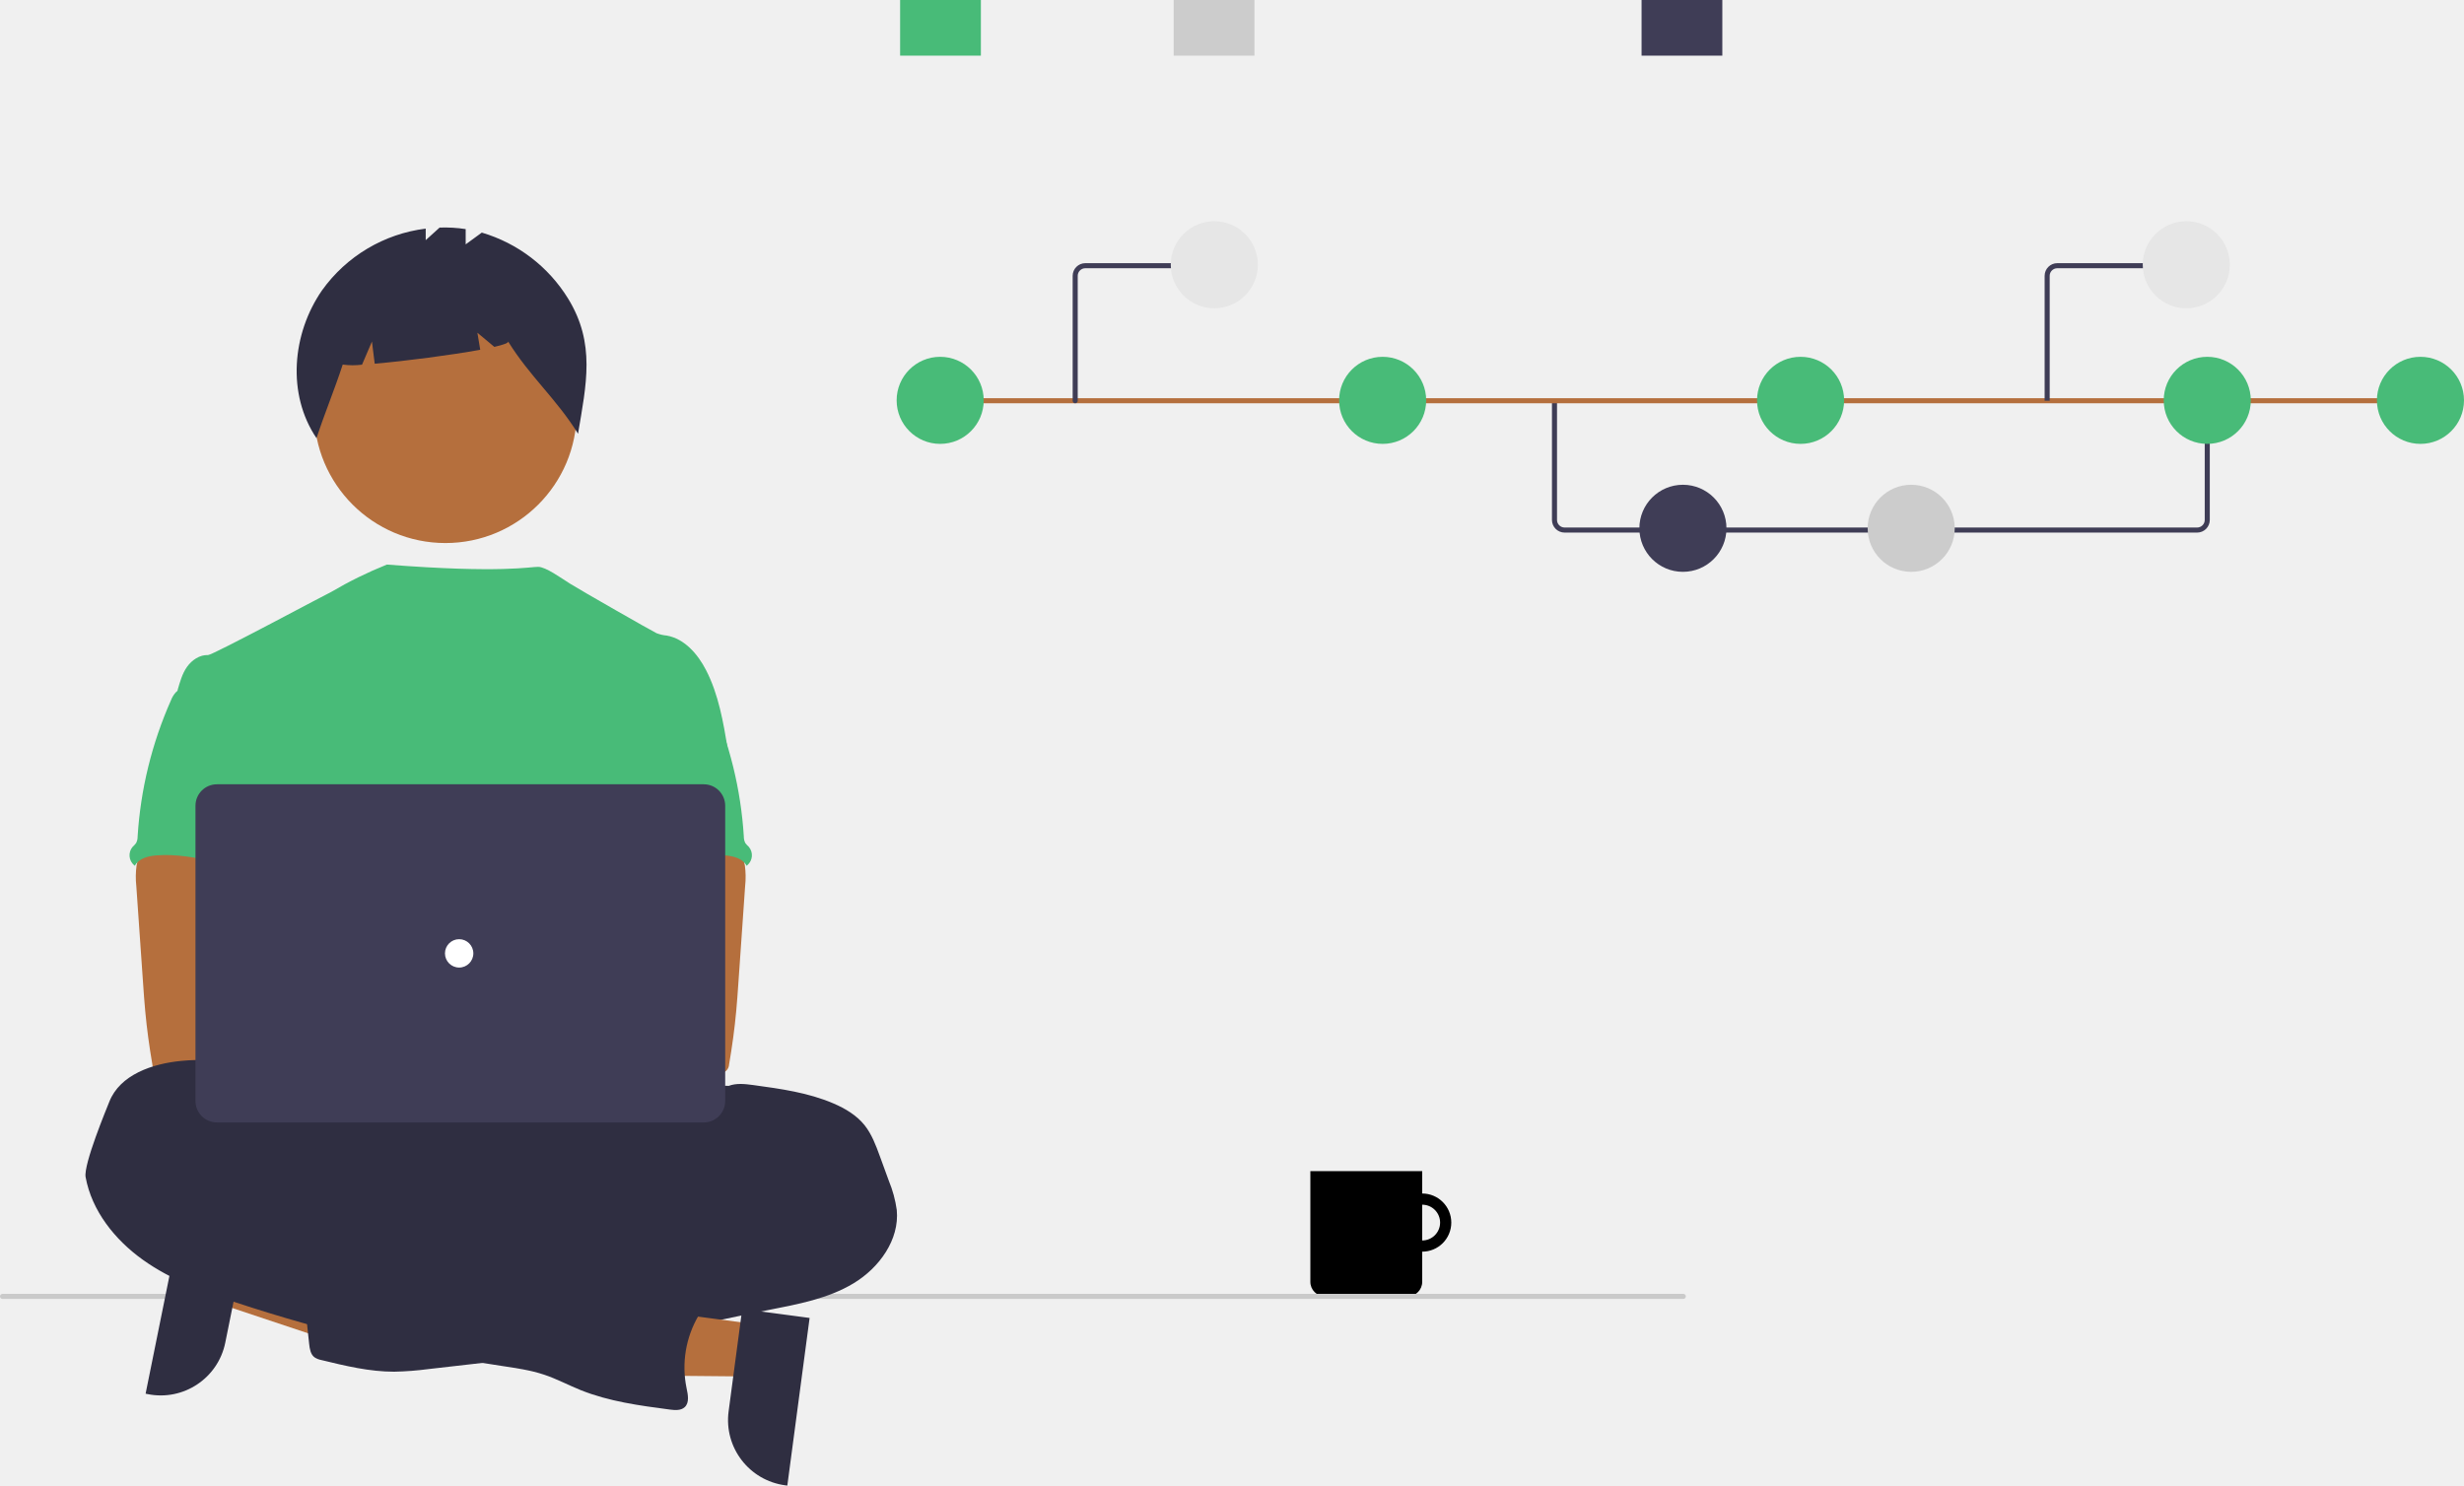
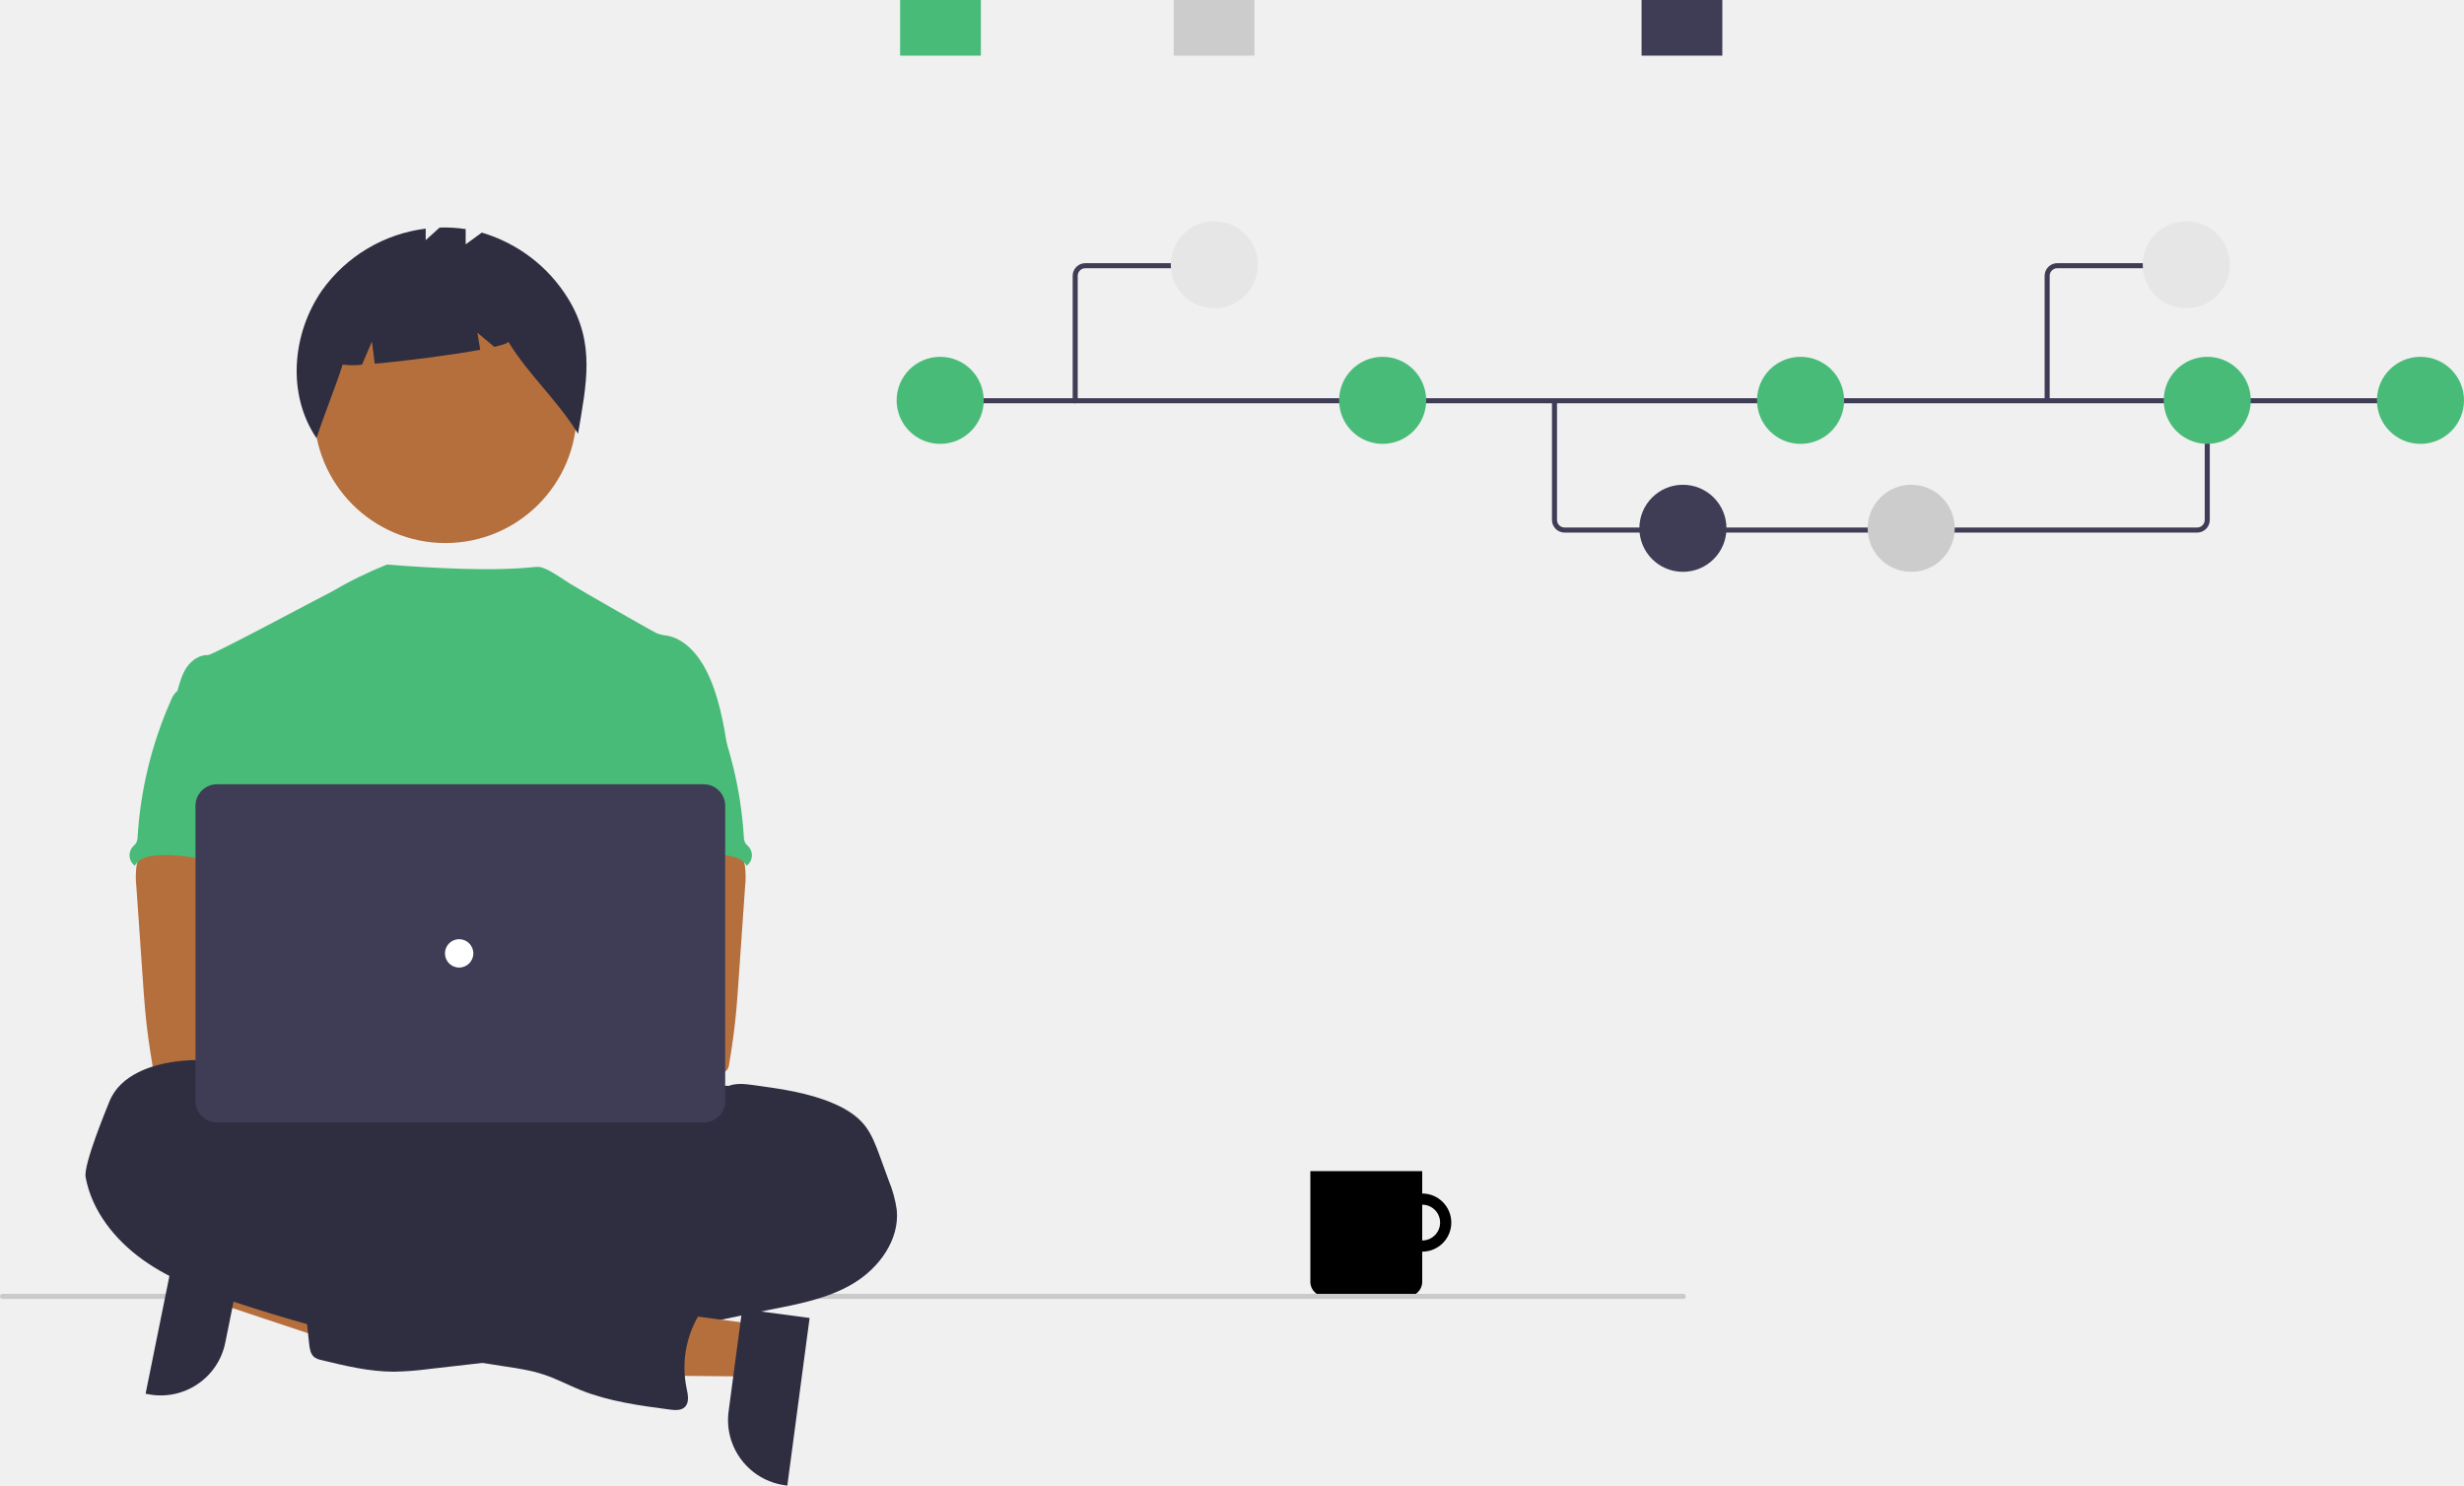
<svg xmlns="http://www.w3.org/2000/svg" id="e7334088-53de-4589-99a2-090044ddfc90" data-name="Layer 1" width="973.461" height="587.025" viewBox="0 0 973.461 587.025">
  <g id="f9b32178-6d95-472d-b482-6662972666de" data-name="Group 100">
    <path id="f4b94a19-cbe0-459a-95a6-6ea3b3d72055" data-name="Path 1465" d="M675.147,628.1a11.49,11.49,0,1,0,11.49,11.49h0A11.49,11.49,0,0,0,675.147,628.1Zm0,18.561a7.071,7.071,0,1,1,7.071-7.071v0A7.071,7.071,0,0,1,675.147,646.661Z" transform="translate(-113.2693 -156.4874)" fill="#000000" />
    <path id="abc0e0b3-f22e-4bee-9929-c6879640924e" data-name="Path 1467" d="M630.954,619.261h44.193v43.739a5.757,5.757,0,0,1-5.757,5.757h-32.679a5.757,5.757,0,0,1-5.757-5.757V619.261Z" transform="translate(-113.2693 -156.4874)" fill="#00000" />
  </g>
  <path id="e24b6f19-a0a0-4e73-9cfc-bbb7635ad236" data-name="Path 944" d="M778.403,669.758h-664.237a1.006,1.006,0,0,1,0-2h664.237a1.006,1.006,0,0,1,0,2Z" transform="translate(-113.2693 -156.4874)" fill="#cacaca" />
  <polygon points="89.41 494.381 85.302 514.694 161.695 540.208 167.759 510.228 89.41 494.381" fill="#b56f3d" />
  <path d="M210.36,647.029l-8.091,40.003-0.0.002a26.011,26.011,0,0,1-30.65,20.335l-.828-.168,13.248-65.496Z" transform="translate(-113.2693 -156.4874)" fill="#2f2e41" />
  <circle id="fd4e5ab9-ffc8-4bbb-9267-3af70c31dae1" data-name="Ellipse 276" cx="175.979" cy="162.713" r="51.871" fill="#b56f3d" />
  <path id="a8c9bbe2-1461-49cf-8211-f8d251166dc5" data-name="Path 1461" d="M337.697,274.45a59.907,59.907,0,0,0-34.081-26.052l-6.368,4.647v-6.034a55.143,55.143,0,0,0-10.3-.6l-5.494,4.971v-4.558a59.335,59.335,0,0,0-40.932,24.347c-11.931,17.2-13.945,41.129-2.21,58.467,3.221-9.9,7.131-19.189,10.353-29.088a29.299,29.299,0,0,0,7.633.037l3.919-9.145,1.095,8.758c12.148-1.058,30.166-3.382,41.682-5.511l-1.12-6.719,6.7,5.583c3.528-.812,5.623-1.549,5.45-2.112,8.565,13.808,19.047,22.627,27.611,36.435C344.888,308.406,348.632,292.217,337.697,274.45Z" transform="translate(-113.2693 -156.4874)" fill="#2f2e41" />
  <ellipse id="f6be96d1-713f-4c17-812c-ecd79c56fe95" data-name="Ellipse 260" cx="192.856" cy="464.787" rx="133.56" ry="37.359" fill="#2f2e41" />
  <path d="M400.808,452.588c-1.784-10.731-3.624-21.668-8.611-31.335-3.278-6.332-8.481-12.366-15.495-13.618a14.99,14.99,0,0,1-4.035-.934c-2.055-.99-29.673-16.756-34.063-19.502-3.769-2.357-9.719-6.722-12.719-6.722-3.018-.066-14.591,2.627-59.76-.904a163.141,163.141,0,0,0-22.01,10.822c-.146-.096-46.882,25.001-48.638,24.935-3.325-.14-6.416,1.989-8.322,4.67-1.906,2.681-2.8,6-3.736,9.209,10.208,22.733,19.548,45.495,29.757,68.228a5.821,5.821,0,0,1,.738,2.8,6.834,6.834,0,0,1-1.27,2.8c-5.006,8.042-4.847,18.157-4.3,27.609.547,9.452,1.224,19.436-3,27.908-1.149,2.326-2.643,4.455-3.736,6.781-2.559,5.268-3.484,22.117-1.989,27.777l187.267,5.365C382.86,587.409,400.808,452.588,400.808,452.588Z" transform="translate(-113.2693 -156.4874)" fill="#48bb78" />
  <path id="eb41f72e-aba6-4a16-bf55-c7027d2f1a4b" data-name="Path 1421" d="M167.233,498.445a33.063,33.063,0,0,0-.112,8.154l2.684,38.546c.252,3.633.5,7.257.841,10.881.644,7.033,1.606,14.01,2.8,20.977a3.736,3.736,0,0,0,3.829,3.633c11.815,2.5,24.022,2.4,36.08,1.719,18.4-1.027,65.474-2.97,68.35-6.706s1.2-9.779-2.55-12.8-65.871-10.386-65.871-10.386c.607-4.81,2.438-9.34,4.175-13.907,3.12-8.1,6.034-16.466,6.09-25.143s-3.213-17.8-10.321-22.771c-5.847-4.081-13.375-4.838-20.5-4.67-5.184.149-14.141-1.093-18.876.934C170.105,488.556,167.933,494.776,167.233,498.445Z" transform="translate(-113.2693 -156.4874)" fill="#b56f3d" />
  <path id="a363f2f7-2464-40a1-ad01-344825aa0b75" data-name="Path 1423" d="M401.141,585.578c3.11-1.186,6.538-.757,9.872-.308,10.732,1.466,21.622,2.97,31.569,7.257,4.67,2,9.116,4.67,12.273,8.6,2.8,3.54,4.436,7.874,5.987,12.142l3.587,9.826a47.3,47.3,0,0,1,3.129,11.516c1.121,11.759-6.921,22.845-17.036,28.954s-22.023,8.284-33.624,10.563-23.247,4.8-34.8,7.472a140.086,140.086,0,0,1-16.373,3.222c-12.366,1.4-25.292-.663-37.042,3.428-4.67,1.635-9.256,4.063-14.1,5.193a87.745,87.745,0,0,1-9.751,1.485l-22.238,2.54a121.313,121.313,0,0,1-13.636,1.046c-9.713,0-19.268-2.3-28.7-4.6a7.258,7.258,0,0,1-2.8-1.13c-1.494-1.177-1.821-3.26-2.036-5.146q-1.429-12.525-2.5-25.077c-.224-2.718-.392-5.66,1.093-7.948,1.868-2.8,5.511-3.68,8.836-4.222a230.58,230.58,0,0,1,42.665-2.961c5.426-5.426,14.374-5.454,21.482-8.406a63.897,63.897,0,0,0,7.575-4.119,99.001,99.001,0,0,1,41.59-13.141,38.714,38.714,0,0,0,8.509-1.214c5.5-1.709,10.517-6.361,16.167-5.221.7-1.933,1.186-4.521,2.8-5.847.8-.682,1.793-1.139,2.531-1.868,1.56-1.578,1.7-4.063,1.466-6.267s-.757-4.464-.187-6.613a9.141,9.141,0,0,1,1.037-2.307C391.278,587.595,395.509,585.111,401.141,585.578Z" transform="translate(-113.2693 -156.4874)" fill="#2f2e41" />
  <path id="b53ad979-99f4-4c6e-a0f8-957060c42096" data-name="Path 1430" d="M182.88,429.901a9.667,9.667,0,0,0-2.073,3.316,156.78,156.78,0,0,0-13.169,53.816,5.38,5.38,0,0,1-.607,2.606,11.403,11.403,0,0,1-1.373,1.485,5.156,5.156,0,0,0,.617,7.266q.127.107.261.206c1.541-2.9,5.23-3.848,8.509-4.1,15.7-1.242,31.036,6.062,46.783,5.511-1.111-3.839-2.709-7.528-3.615-11.413-4.007-17.251,5.987-36.033-.14-52.649-1.224-3.325-3.269-6.594-6.491-8.051a17.291,17.291,0,0,0-4.156-1.1c-3.979-.719-11.9-3.792-15.747-2.559-1.42.458-1.98,1.793-3.157,2.6C186.734,427.977,184.362,428.397,182.88,429.901Z" transform="translate(-113.2693 -156.4874)" fill="#48bb78" />
  <path id="a1197c30-bfd4-4098-bcf9-2468e7a33bf1" data-name="Path 1421" d="M400.921,486.906c-4.735-2.027-13.692-.785-18.876-.934-7.125-.168-14.653.589-20.5,4.67-7.108,4.971-10.377,14.094-10.321,22.771s2.97,17.043,6.09,25.143c1.737,4.567,3.568,9.097,4.175,13.907,0,0-62.121,7.365-65.871,10.386s-5.426,9.064-2.55,12.8,92.615,7.487,104.43,4.987a3.736,3.736,0,0,0,3.829-3.633c1.194-6.967,2.156-13.944,2.8-20.977.341-3.624.589-7.248.841-10.881l2.684-38.546a33.064,33.064,0,0,0-.112-8.154C406.84,494.776,404.668,488.556,400.921,486.906Z" transform="translate(-113.2693 -156.4874)" fill="#b56f3d" />
  <path id="ebe46053-6aac-4aa7-8615-21a6fa79538d" data-name="Path 1430" d="M386.251,426.835c-1.177-.807-1.737-2.142-3.157-2.6-3.847-1.233-11.768,1.84-15.747,2.559a17.291,17.291,0,0,0-4.156,1.1c-3.222,1.457-5.267,4.726-6.491,8.051-6.127,16.616,3.867,35.398-.14,52.649-.906,3.885-2.504,7.574-3.615,11.413,15.747.551,31.083-6.753,46.783-5.511,3.279.252,6.968,1.2,8.509,4.1q.134-.099.261-.206a5.156,5.156,0,0,0,.617-7.266,11.401,11.401,0,0,1-1.373-1.485,5.38,5.38,0,0,1-.607-2.606,156.78,156.78,0,0,0-13.169-53.816,9.667,9.667,0,0,0-2.073-3.316C390.411,428.397,388.039,427.977,386.251,426.835Z" transform="translate(-113.2693 -156.4874)" fill="#48bb78" />
  <polygon points="299.243 523.378 296.513 543.921 215.975 543.166 220.005 512.846 299.243 523.378" fill="#b56f3d" />
  <path d="M433.122,677.272l-8.804,66.24-.838-.111a26.011,26.011,0,0,1-22.356-29.208l0-.002,5.377-40.457Z" transform="translate(-113.2693 -156.4874)" fill="#2f2e41" />
  <path id="a0b0f7ea-4ed9-4447-aa64-e2335b2c3196" data-name="Path 1427" d="M223.039,595.974c0,.934-1.466,0-1.6-1-1.027-7.556-7.024-13.786-14.01-16.812s-14.944-3.185-22.509-2.466c-11.441,1.083-24.284,5.464-28.468,16.158-.99,2.5-10.264,24.76-9.359,29.766,2.438,13.356,11.572,24.779,22.64,32.69s24,12.637,36.9,16.9a639.949,639.949,0,0,0,104.607,24.984c5.753.869,11.563,1.672,17.073,3.521,4.931,1.653,9.545,4.128,14.365,6.071,11.208,4.5,23.266,6.108,35.211,7.687,2.036.262,4.371.448,5.875-.934,1.943-1.8,1.3-4.941.747-7.528a40.488,40.488,0,0,1,4.773-28.729c2-3.362,4.6-6.809,4.222-10.7-.448-4.539-4.969-7.752-9.471-8.481s-9.078.346-13.6.934a7.285,7.285,0,0,1-4.623-.458,9.235,9.235,0,0,1-1.812-1.606,20.482,20.482,0,0,0-23.854-3.334c-1.672.934-4.2-1.149-5.94-1.933l-19.642-8.892c-22.565-10.208-45.242-20.464-69.115-26.927a14.514,14.514,0,0,1-5.324-2.214c-1.186-.934-2.036-2.2-3.129-3.241-2.382-2.251-5.7-3.148-8.555-4.745S222.385,599.177,223.039,595.974Z" transform="translate(-113.2693 -156.4874)" fill="#2f2e41" />
  <circle cx="160.617" cy="411.99" r="14" fill="#b56f3d" />
  <circle cx="191.617" cy="411.99" r="14" fill="#b56f3d" />
  <path d="M391.305,600.024H198.966a8.48,8.48,0,0,1-8.47-8.47V474.868a8.48,8.48,0,0,1,8.47-8.47H391.305a8.48,8.48,0,0,1,8.47,8.47V591.555A8.48,8.48,0,0,1,391.305,600.024Z" transform="translate(-113.2693 -156.4874)" fill="#3f3d56" />
  <circle id="e793da3b-cee2-4a15-ae11-6dab45a6c728" data-name="Ellipse 263" cx="181.399" cy="376.724" r="5.604" fill="#fff" />
  <path d="M981.299,366.94H731.406a5.006,5.006,0,0,1-5-5V314.84h2v47.1a3.003,3.003,0,0,0,3,3H981.299a3.003,3.003,0,0,0,3-3V314.51h2v47.429A5.006,5.006,0,0,1,981.299,366.94Z" transform="translate(-113.2693 -156.4874)" fill="#3f3d56" />
-   <rect x="371.397" y="157.352" width="587.22" height="2" fill="#b56f3d" />
+   <rect x="371.397" y="157.352" width="587.22" height="2" fill="#3f3d56" />
  <circle id="a67a4451-c7cc-402c-b29d-5a705f3c9418" data-name="Ellipse 264" cx="371.439" cy="158.196" r="17.202" fill="#48bb78" />
  <circle id="abdb3fbf-f68e-433e-a33f-153626b38c76" data-name="Ellipse 266" cx="546.244" cy="158.196" r="17.202" fill="#48bb78" />
  <circle id="ac293633-0933-4e21-a8aa-bc27ca4fbccc" data-name="Ellipse 268" cx="664.876" cy="208.757" r="17.202" fill="#3f3d56" />
  <circle id="a0cd768d-b738-4d4b-9ab3-78ab535c7573" data-name="Ellipse 269" cx="755.063" cy="208.757" r="17.202" fill="#ccc" />
  <circle id="b9eb3d2e-31e0-4fe2-be5c-79abb86bc227" data-name="Ellipse 270" cx="711.36" cy="158.196" r="17.202" fill="#48bb78" />
  <circle id="aa04baac-fce0-420a-b86a-4a97f3079928" data-name="Ellipse 271" cx="956.259" cy="158.196" r="17.202" fill="#48bb78" />
  <circle id="e92cf92c-058e-415c-ba96-766a57ee18d9" data-name="Ellipse 272" cx="872.029" cy="158.196" r="17.202" fill="#48bb78" />
  <rect id="ac5bf8cc-574d-4509-9338-881c836fd832" data-name="Rectangle 207" x="648.539" width="31.906" height="21.99" fill="#3f3d56" />
  <rect id="ad5a043d-52f1-4931-b771-e4991ef7f7f7" data-name="Rectangle 208" x="355.612" width="31.906" height="21.99" fill="#48bb78" />
  <rect id="e5d95e83-bdd9-4322-95a9-5a9c4b449a8f" data-name="Rectangle 209" x="463.685" width="31.906" height="21.99" fill="#ccc" />
  <path d="M538.051,315.84a1,1,0,0,1-1-1V265.477a5.006,5.006,0,0,1,5-5h48.675a1,1,0,0,1,0,2h-48.675a3.003,3.003,0,0,0-3,3v49.362A1,1,0,0,1,538.051,315.84Z" transform="translate(-113.2693 -156.4874)" fill="#3f3d56" />
  <circle id="b0a7c1c1-8f27-441f-a84a-e44462cc473e" data-name="Ellipse 265" cx="479.744" cy="104.616" r="17.202" fill="#e6e6e6" />
  <path d="M923.051,314.84h-2V265.477a5.006,5.006,0,0,1,5-5h48.675v2h-48.675a3.003,3.003,0,0,0-3,3Z" transform="translate(-113.2693 -156.4874)" fill="#3f3d56" />
  <circle id="b3140cf1-cdb8-48ff-81af-ce41ed4f5739" data-name="Ellipse 265" cx="863.744" cy="104.616" r="17.202" fill="#e6e6e6" />
</svg>
